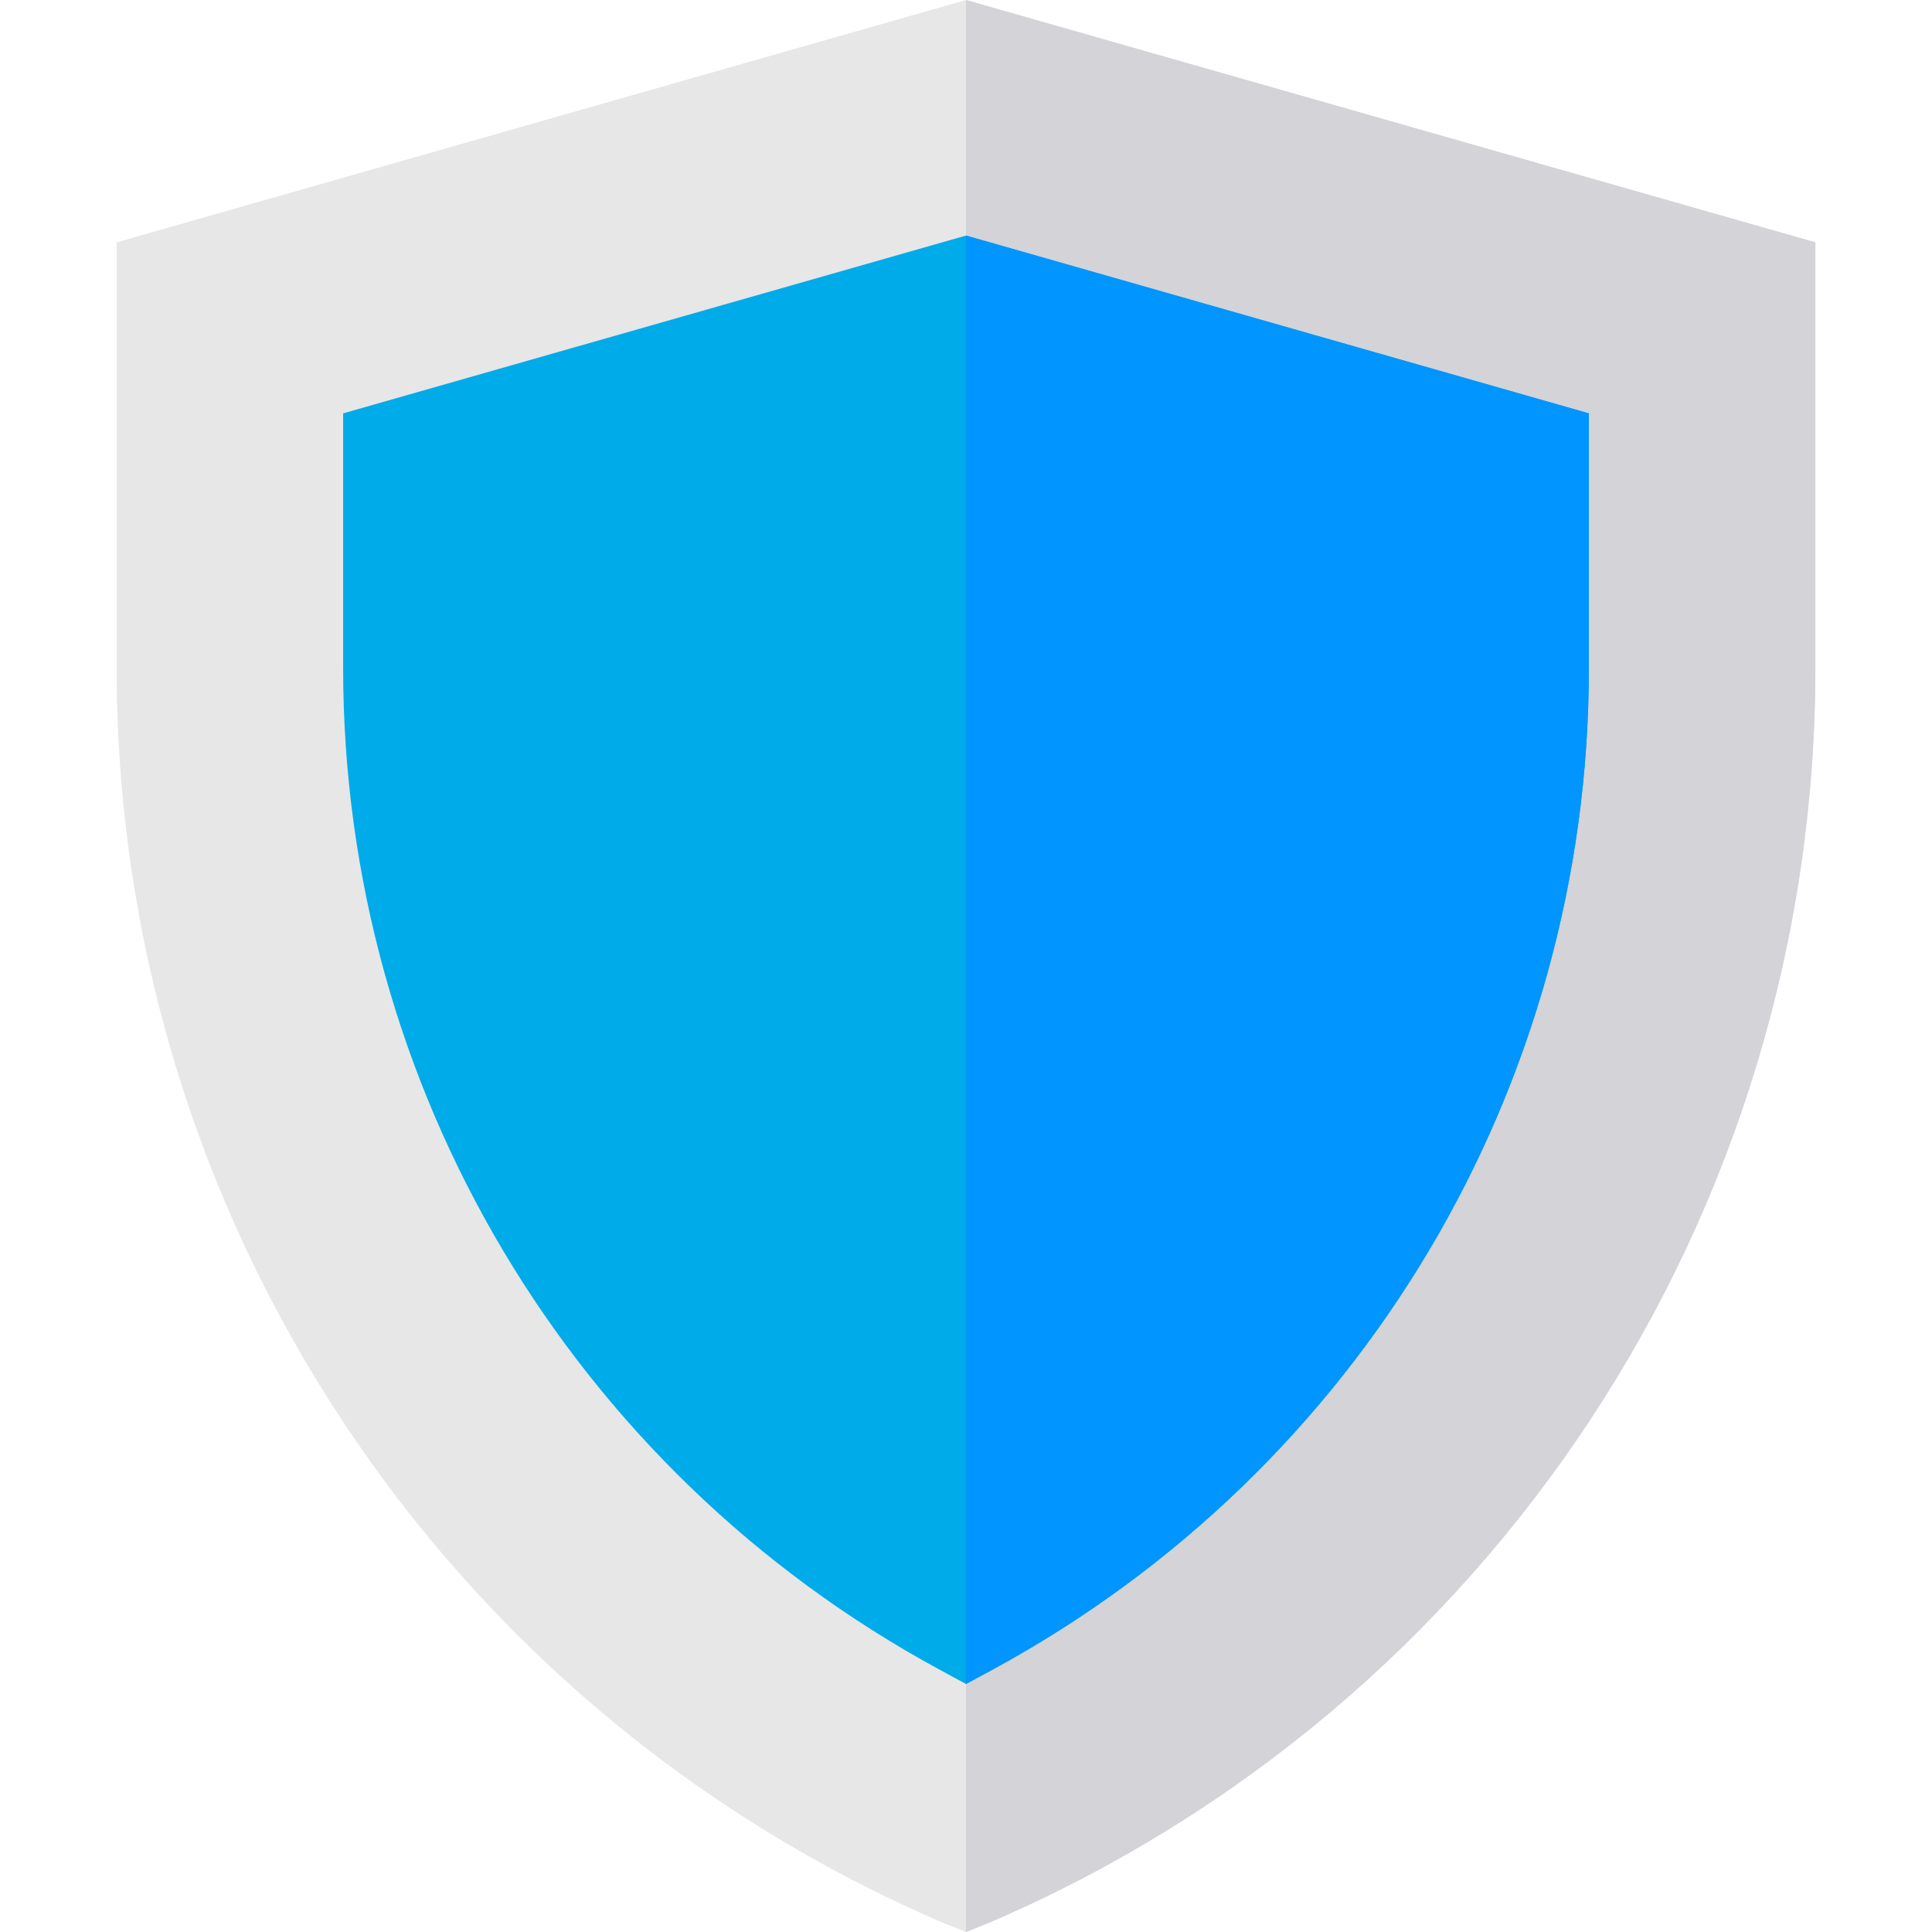
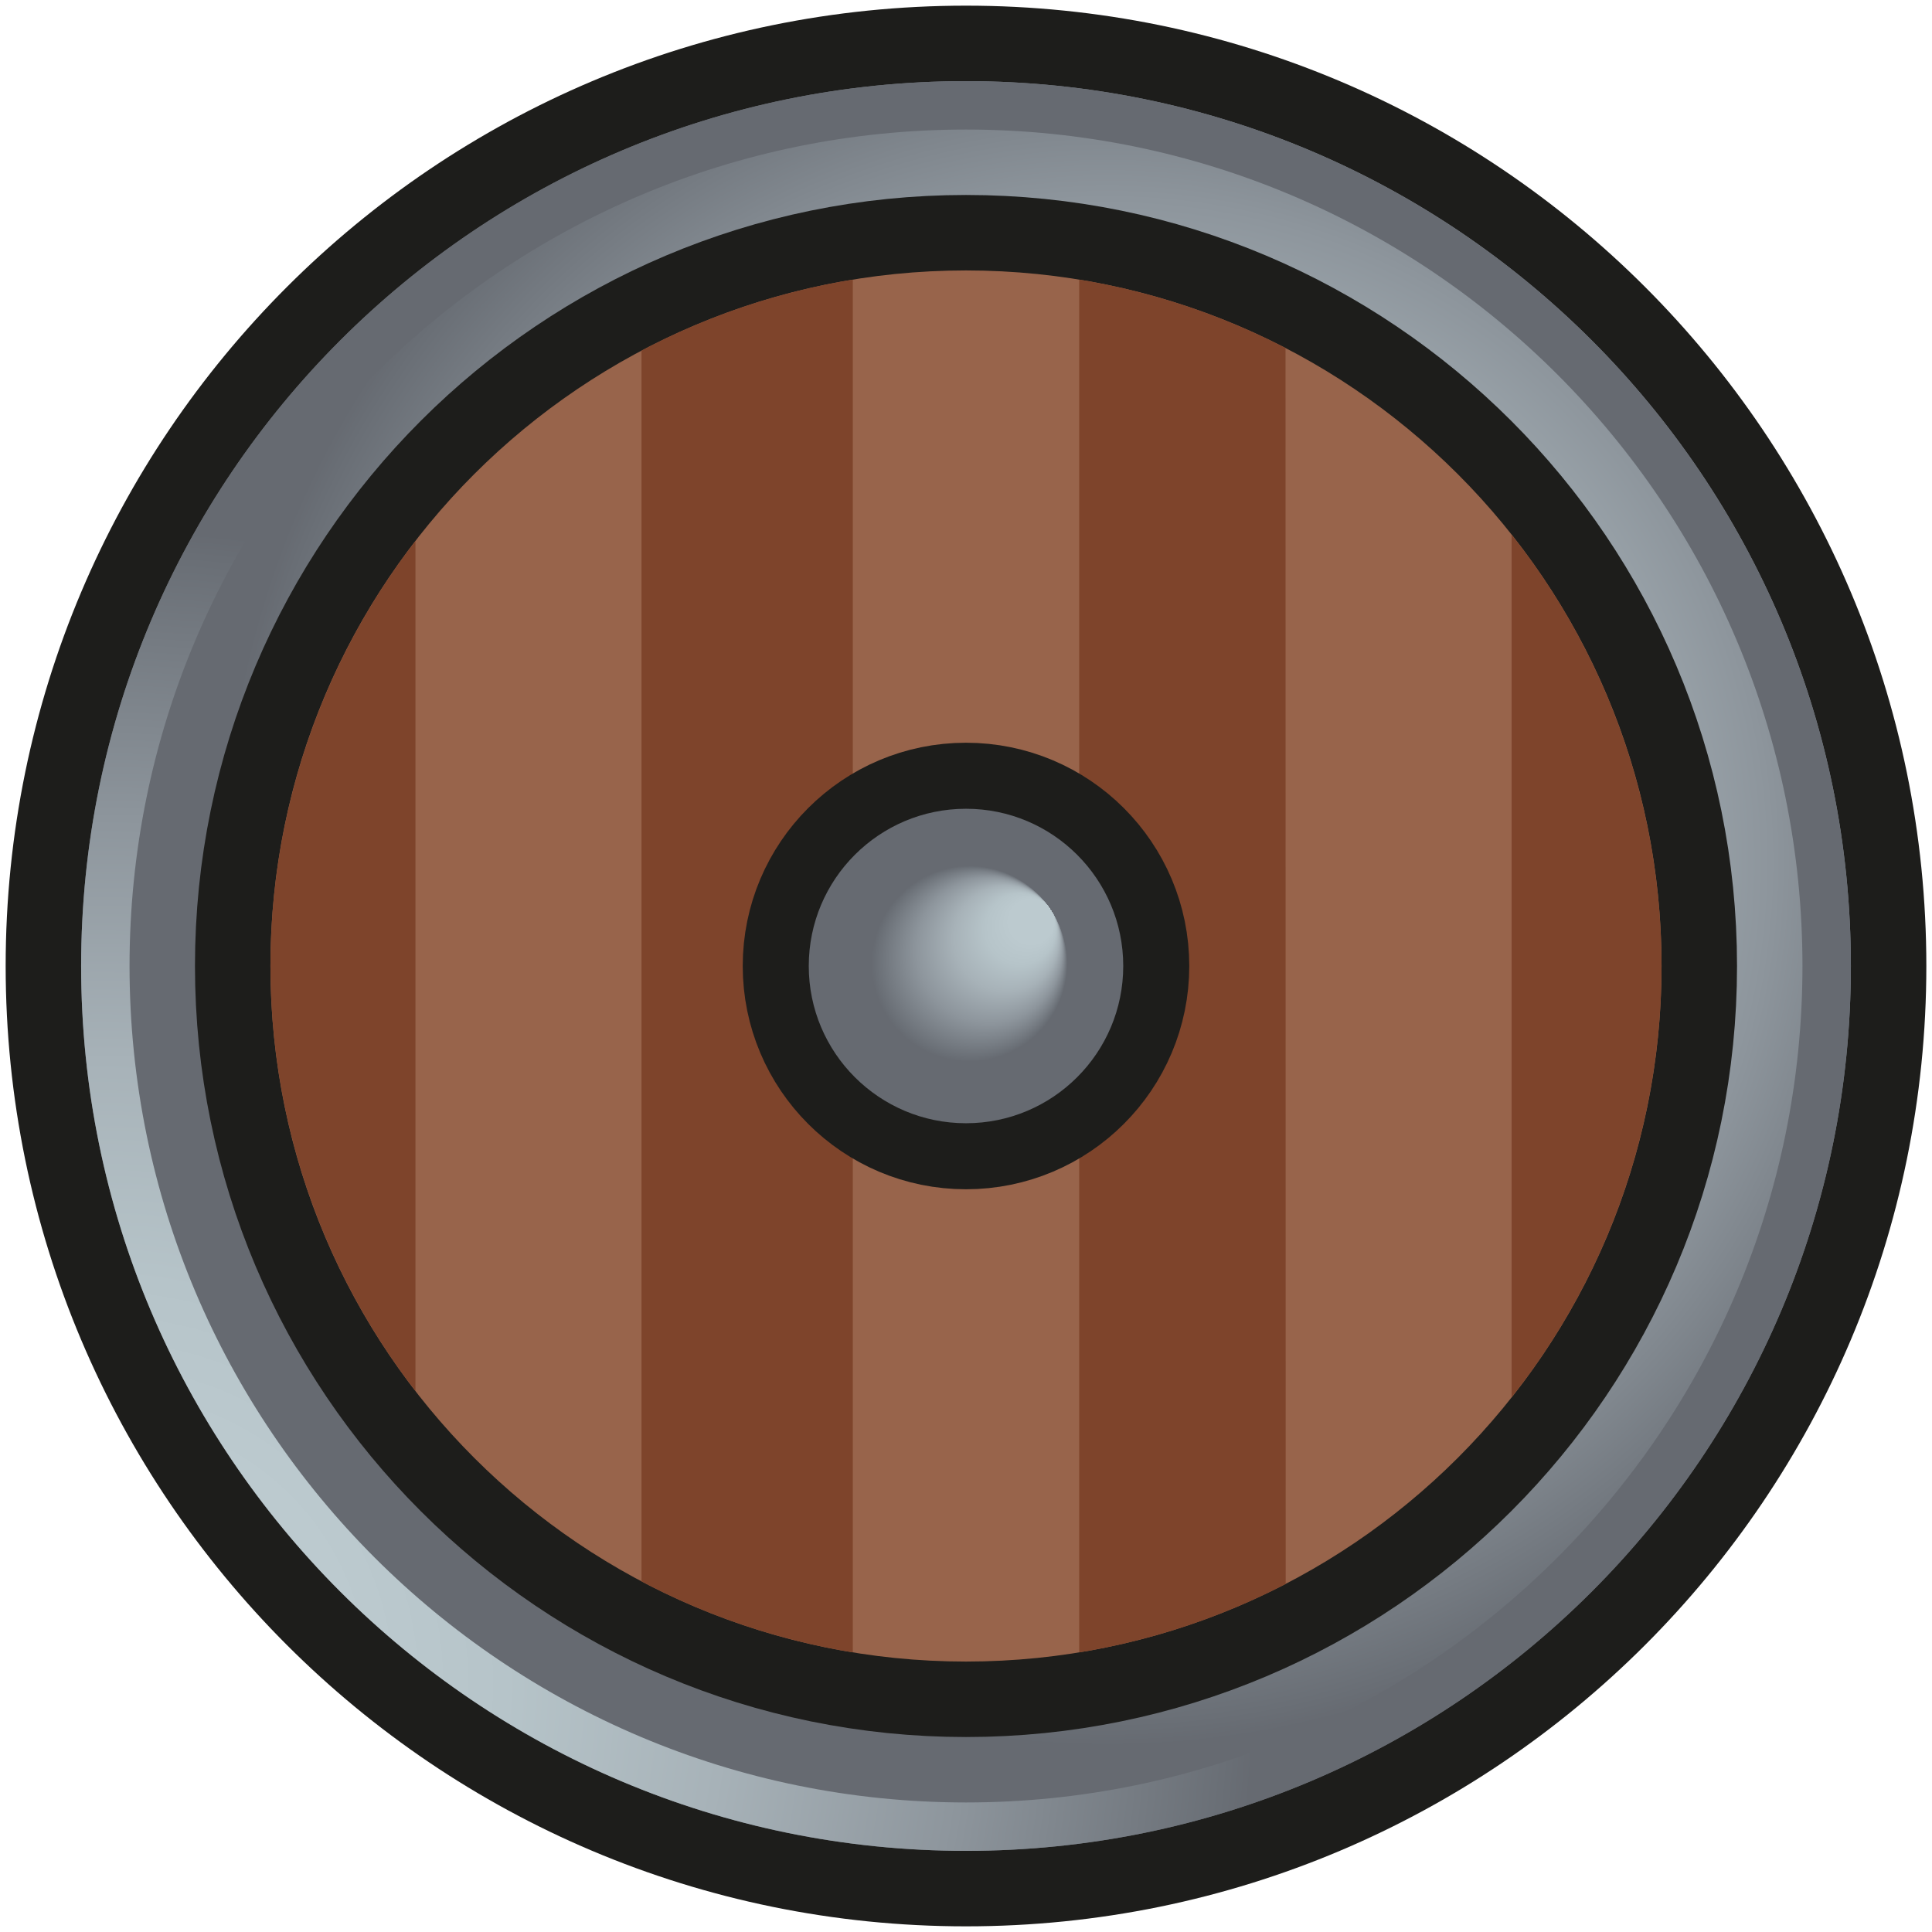
- <svg xmlns="http://www.w3.org/2000/svg" version="1.1" id="Capa_1" x="0px" y="0px" viewBox="0 0 512 512" style="enable-background:new 0 0 512 512;" xml:space="preserve">
-   <path style="fill:#E7E7E7;" d="M256,0L30.912,64.225v112.844c0,144.956,86.134,275.508,219.086,332.529L256,512l6.002-2.402  c132.952-57.021,219.086-187.573,219.086-332.529V64.225L256,0z" />
-   <path style="fill:#D3D3D8;" d="M481.088,64.225v112.844c0,144.956-86.134,275.508-219.086,332.529L256,512V0L481.088,64.225z" />
-   <path style="fill:#00ABE9;" d="M256,62.425L90.936,109.544v67.526c0,111.042,60.625,212.482,157.862,265.303l7.203,3.902  l7.203-3.902c97.238-52.821,157.862-154.26,157.862-265.303v-67.526L256,62.425z" />
-   <path style="fill:#0095FF;" d="M421.064,109.544v67.526c0,111.042-60.625,212.482-157.862,265.303L256,446.274V62.425  L421.064,109.544z" />
-   <g>
- </g>
-   <g>
- </g>
-   <g>
- </g>
-   <g>
- </g>
-   <g>
- </g>
-   <g>
- </g>
-   <g>
- </g>
-   <g>
- </g>
-   <g>
- </g>
-   <g>
- </g>
-   <g>
- </g>
-   <g>
- </g>
-   <g>
- </g>
-   <g>
- </g>
-   <g>
- </g>
+ <svg xmlns="http://www.w3.org/2000/svg" xmlns:xlink="http://www.w3.org/1999/xlink" viewBox="0 0 512 512">
+   <defs>
+     <style>.cls-1,.cls-4,.cls-7{stroke:#1d1d1b;stroke-miterlimit:10;}.cls-1,.cls-4{stroke-width:40px;}.cls-1,.cls-2{fill:url(#Безымянный_градиент_18);}.cls-3{fill:url(#Безымянный_градиент_66);}.cls-4,.cls-7{fill:none;}.cls-5{fill:#98644b;}.cls-6{fill:#7e442b;}.cls-7{stroke-width:35px;}.cls-8{fill:url(#Безымянный_градиент_18-2);}</style>
+     <radialGradient id="Безымянный_градиент_18" cx="293.49" cy="228.43" r="244.11" gradientUnits="userSpaceOnUse">
+       <stop offset="0.22" stop-color="#bccacf" />
+       <stop offset="0.35" stop-color="#b6c4c9" />
+       <stop offset="0.52" stop-color="#a7b2b8" />
+       <stop offset="0.72" stop-color="#8d959c" />
+       <stop offset="0.94" stop-color="#696e75" />
+       <stop offset="0.96" stop-color="#666a71" />
+     </radialGradient>
+     <radialGradient id="Безымянный_градиент_66" cx="27" cy="446" r="305.64" gradientUnits="userSpaceOnUse">
+       <stop offset="0.22" stop-color="#bccacf" />
+       <stop offset="0.35" stop-color="#b6c4c9" />
+       <stop offset="0.54" stop-color="#a7b2b8" />
+       <stop offset="0.75" stop-color="#8d959c" />
+       <stop offset="0.98" stop-color="#696e75" />
+       <stop offset="1" stop-color="#666a71" />
+     </radialGradient>
+     <radialGradient id="Безымянный_градиент_18-2" cx="256" cy="256" fx="278.313" fy="240.798" r="27" xlink:href="#Безымянный_градиент_18" />
+   </defs>
+   <g id="Слой_2" data-name="Слой 2">
+     <circle class="cls-1" cx="256" cy="256" r="234.5" />
+     <circle class="cls-2" cx="256" cy="256" r="234.5" />
+     <path class="cls-3" d="M256,21.5c-129.51,0-234.5,105-234.5,234.5s105,234.5,234.5,234.5,234.5-105,234.5-234.5S385.51,21.5,256,21.5Zm0,456.17C133.58,477.67,34.33,378.42,34.33,256S133.58,34.33,256,34.33,477.67,133.58,477.67,256,378.42,477.67,256,477.67Z" />
+     <circle class="cls-4" cx="256" cy="256" r="184.33" />
+     <circle class="cls-5" cx="256" cy="256" r="184.33" />
+     <path class="cls-6" d="M226,74.1a183,183,0,0,0-56,18.82V419.08a183,183,0,0,0,56,18.82Z" />
+     <path class="cls-6" d="M340.68,92.23A183.41,183.41,0,0,0,286,74.1V437.9a183.41,183.41,0,0,0,54.72-18.13Z" />
+     <path class="cls-6" d="M400.6,141.68V370.32a184.34,184.34,0,0,0,0-228.64Z" />
+     <path class="cls-6" d="M110.1,143.35a184.32,184.32,0,0,0,0,225.3Z" />
+     <circle class="cls-7" cx="256" cy="256" r="41.67" />
+     <circle class="cls-8" cx="256" cy="256" r="41.67" />
+   </g>
</svg>
